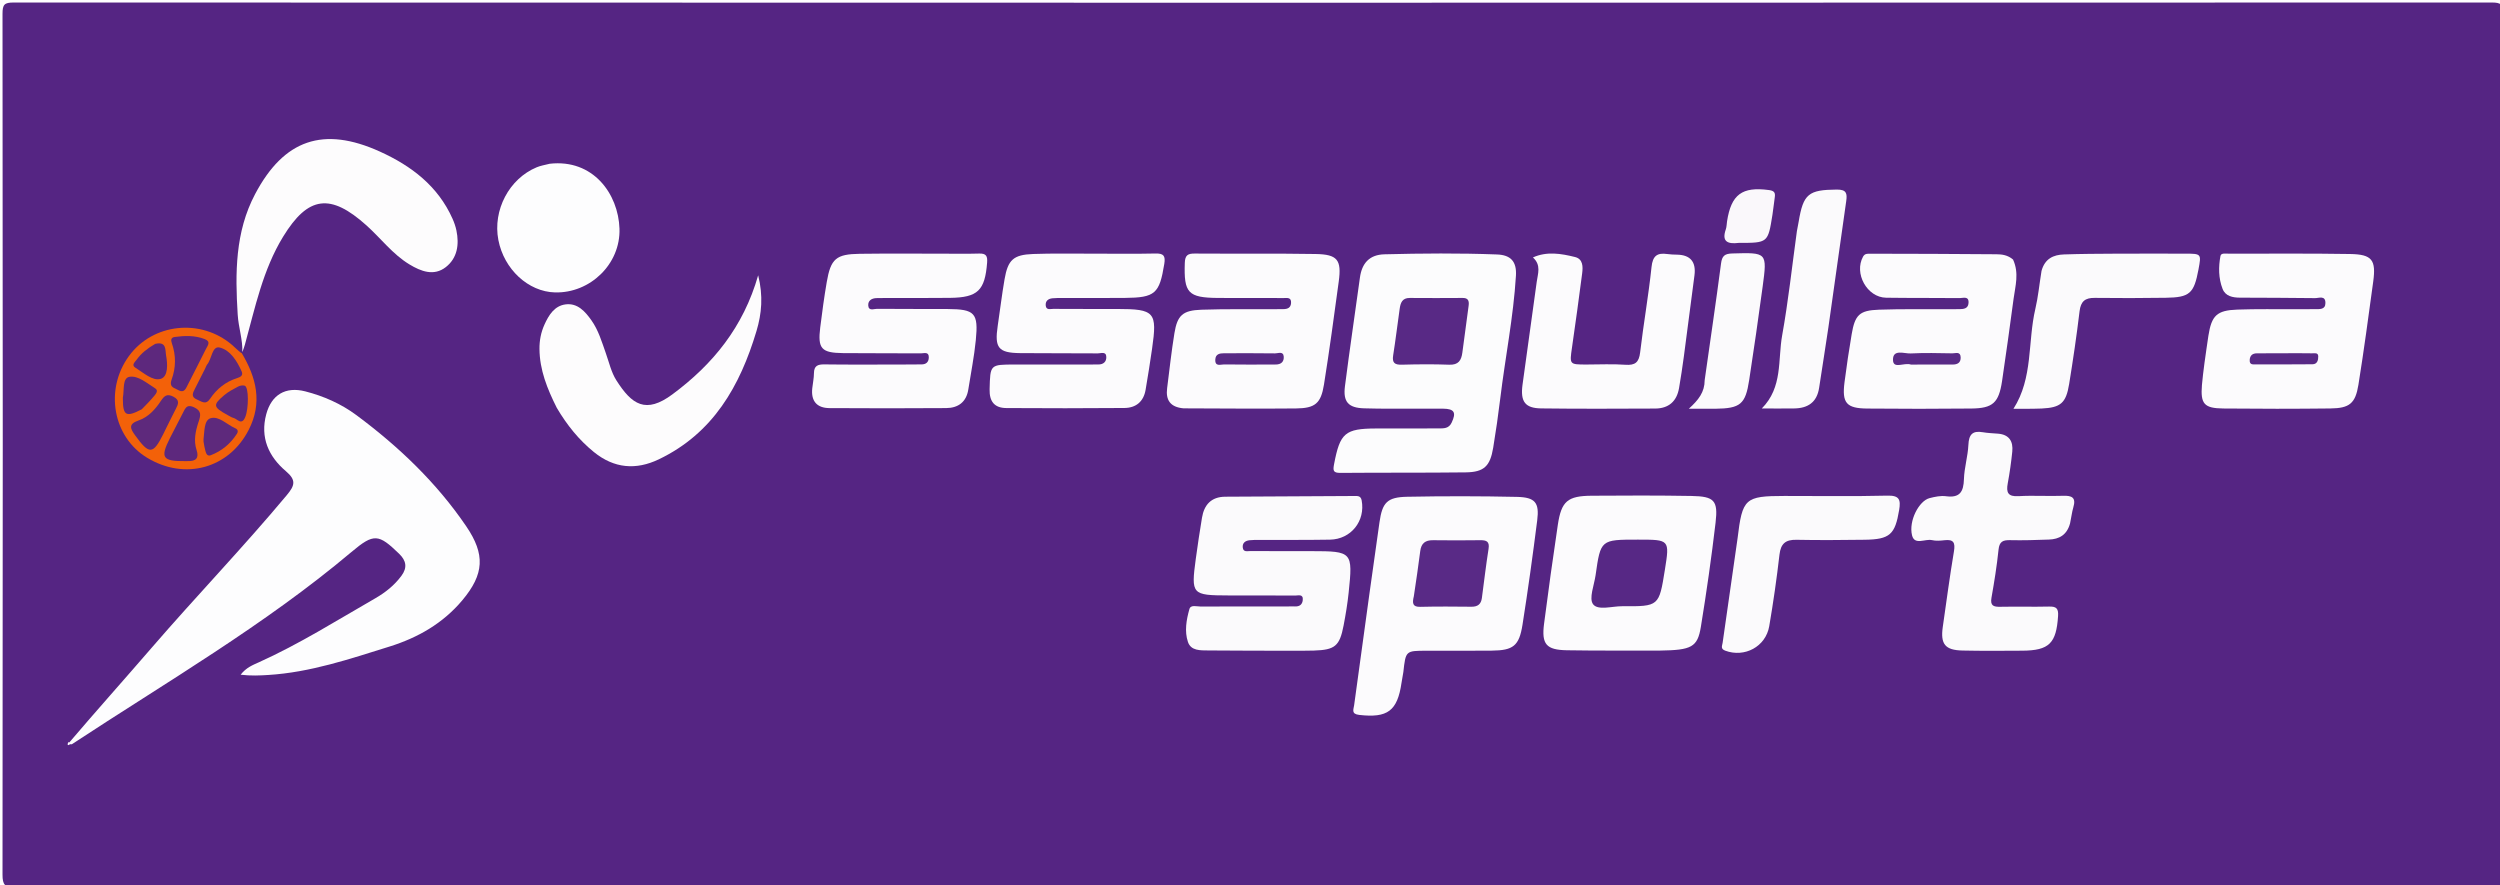
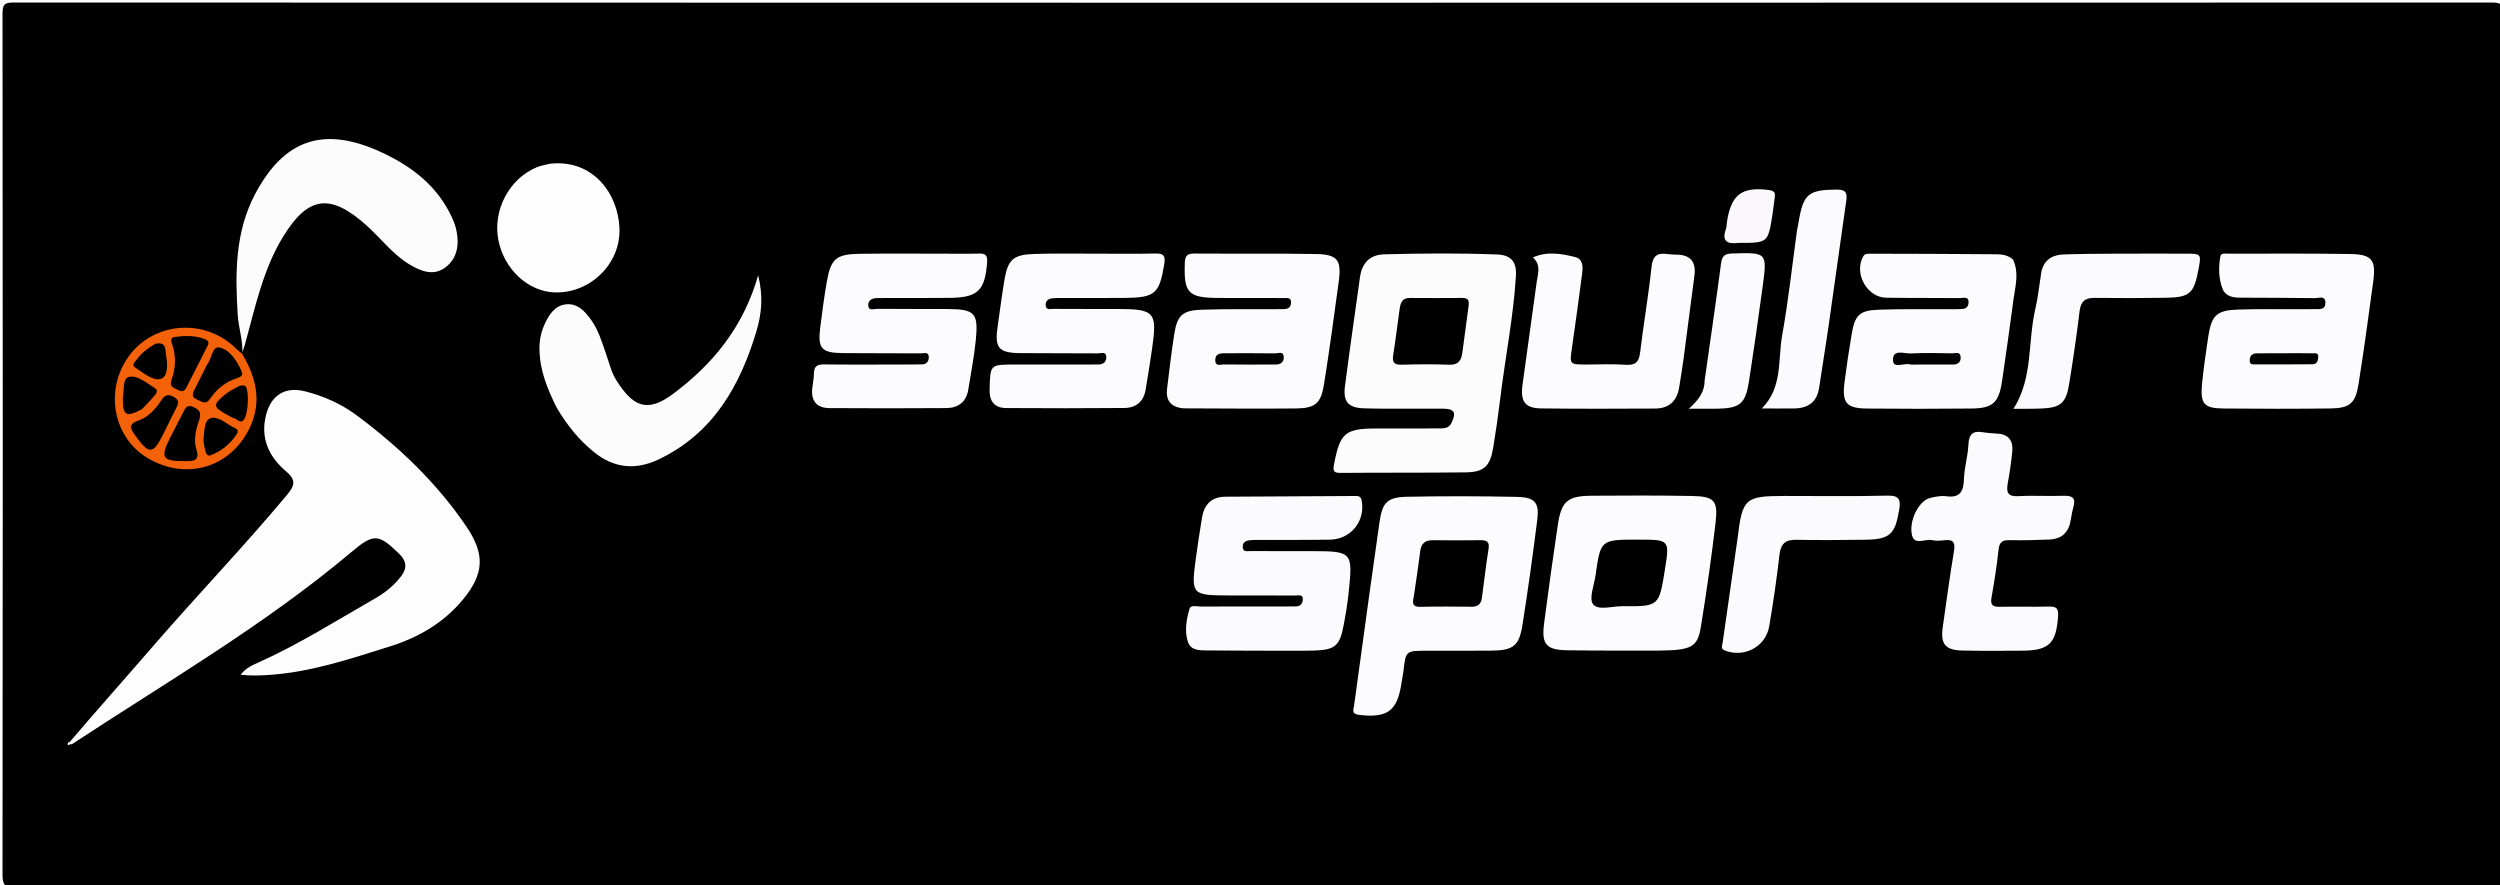
<svg xmlns="http://www.w3.org/2000/svg" version="1.1" id="Layer_1" x="0px" y="0px" width="100%" viewBox="0 0 899 318" enable-background="new 0 0 899 318" xml:space="preserve">
-   <path fill="#552583" opacity="1" stroke="none" d=" M566,319   C378.833,319 192.167,318.987 5.5,319.094   C1.751,319.096 0.901,318.25 0.905,314.5   C1.024,211.333 1.022,108.167 0.905,5   C0.901,1.576 1.577,0.905 5,0.906   C302,1.008 599,1.008 896,0.906   C899.423,0.905 900.099,1.576 900.096,5   C899.978,108.333 899.978,211.667 900.096,315   C900.099,318.424 899.424,319.099 896,319.095   C786.167,318.98 676.333,319 566,319  z" />
+   <path fill="#000000" opacity="1" stroke="none" d=" M566,319   C378.833,319 192.167,318.987 5.5,319.094   C1.751,319.096 0.901,318.25 0.905,314.5   C1.024,211.333 1.022,108.167 0.905,5   C0.901,1.576 1.577,0.905 5,0.906   C302,1.008 599,1.008 896,0.906   C899.423,0.905 900.099,1.576 900.096,5   C899.978,108.333 899.978,211.667 900.096,315   C900.099,318.424 899.424,319.099 896,319.095   C786.167,318.98 676.333,319 566,319  z" />
  <path fill="#FDFDFE" opacity="1" stroke="none" d=" M24.757,267.174   C34.673,255.546 44.654,244.386 54.437,233.055   C70.44,214.519 87.436,196.866 103.132,178.051   C106.007,174.605 106.615,172.669 102.808,169.44   C96.602,164.177 93.496,157.342 95.741,148.963   C97.612,141.982 102.642,138.912 109.76,140.733   C116.395,142.43 122.686,145.214 128.182,149.297   C143.374,160.586 156.955,173.518 167.666,189.266   C174.526,199.351 174.138,206.458 166.256,215.853   C159.277,224.173 150.253,229.319 140.08,232.498   C125.814,236.956 111.62,241.776 96.506,242.719   C93.381,242.914 90.322,243.074 86.528,242.628   C88.537,240.054 90.863,239.16 93.006,238.196   C107.606,231.624 121.124,223.093 134.961,215.143   C138.594,213.055 141.828,210.479 144.357,207.059   C146.542,204.103 146.087,201.611 143.531,199.137   C136.132,191.974 134.471,191.686 126.39,198.493   C95.213,224.753 60.019,245.157 25.836,267.637   C25.242,267.684 24.987,267.625 24.757,267.174  z" />
  <path fill="#FCFCFD" opacity="1" stroke="none" d=" M510.973,146.954   C503.812,146.929 497.142,147.049 490.482,146.835   C484.837,146.653 482.927,144.496 483.644,138.89   C485.313,125.846 487.24,112.834 489.032,99.805   C489.743,94.636 492.459,91.588 497.845,91.449   C511.336,91.102 524.828,90.993 538.32,91.505   C543.271,91.693 545.441,94.038 545.131,99.137   C544.232,113.96 541.286,128.511 539.502,143.214   C538.78,149.163 537.934,155.101 536.952,161.012   C535.847,167.667 533.639,169.784 527.054,169.864   C512.057,170.047 497.056,169.922 482.058,170.053   C479.35,170.076 479.296,169.2 479.743,166.859   C481.873,155.714 483.639,154.114 494.86,154.083   C502.36,154.063 509.859,154.076 517.359,154.06   C519.194,154.056 520.983,154.129 522,151.998   C523.742,148.351 523.006,147.009 518.967,146.96   C516.467,146.93 513.967,146.955 510.973,146.954  z" />
  <path fill="#FCFBFD" opacity="1" stroke="none" d=" M504.651,241.634   C504.375,243.212 504.159,244.358 503.991,245.511   C502.509,255.687 498.961,258.25 488.76,257.082   C485.805,256.743 486.742,255.101 486.94,253.633   C488.745,240.268 490.59,226.908 492.441,213.548   C493.63,204.973 494.829,196.398 496.058,187.828   C497.079,180.712 498.794,178.78 506.024,178.637   C519.181,178.377 532.351,178.389 545.507,178.681   C552.055,178.827 553.588,180.757 552.787,187.078   C551.197,199.631 549.468,212.17 547.49,224.667   C546.286,232.276 544.136,233.886 536.467,233.968   C528.635,234.051 520.801,234.003 512.968,234.007   C505.494,234.011 505.494,234.008 504.651,241.634  z" />
  <path fill="#FCFBFD" opacity="1" stroke="none" d=" M425.61,146.842   C420.725,146.403 419.168,143.773 419.697,139.608   C420.537,133.002 421.25,126.374 422.324,119.806   C423.376,113.377 425.306,111.609 432.016,111.376   C440.672,111.075 449.344,111.23 458.009,111.187   C459.176,111.182 460.342,111.168 461.508,111.158   C462.99,111.145 464.141,110.709 464.264,108.981   C464.42,106.772 462.744,107.189 461.525,107.18   C455.36,107.134 449.193,107.157 443.027,107.155   C441.361,107.154 439.694,107.158 438.028,107.144   C427.183,107.056 425.683,105.358 426.054,94.521   C426.147,91.808 427.107,91.16 429.601,91.178   C444.099,91.28 458.6,91.104 473.095,91.341   C480.98,91.47 482.473,93.457 481.412,101.235   C479.726,113.605 478.076,125.984 476.098,138.309   C475.01,145.087 472.89,146.808 466.04,146.878   C452.711,147.013 439.379,146.89 425.61,146.842  z" />
  <path fill="#FCFBFD" opacity="1" stroke="none" d=" M792.721,130.591   C793.243,127.024 793.643,123.885 794.135,120.76   C795.282,113.457 797.156,111.6 804.542,111.332   C811.532,111.078 818.537,111.218 825.536,111.189   C827.869,111.18 830.203,111.211 832.535,111.171   C834.177,111.144 836.214,111.394 836.222,108.955   C836.231,106.126 833.865,107.226 832.499,107.206   C823.502,107.072 814.502,107.092 805.504,107.038   C802.896,107.022 800.269,106.548 799.231,103.862   C797.763,100.068 797.734,95.997 798.479,92.045   C798.705,90.851 800.498,91.229 801.626,91.229   C816.124,91.232 830.625,91.103 845.119,91.343   C852.988,91.473 854.472,93.463 853.409,101.258   C851.721,113.628 850.072,126.007 848.094,138.332   C847.008,145.09 844.88,146.8 838.017,146.881   C825.187,147.032 812.354,147.031 799.524,146.895   C792.576,146.821 791.274,145.231 791.816,138.469   C792.016,135.981 792.362,133.505 792.721,130.591  z" />
  <path fill="#FCFBFD" opacity="1" stroke="none" d=" M723.896,93.339   C726.129,98.242 724.708,102.816 724.094,107.373   C722.761,117.26 721.422,127.147 719.944,137.013   C718.771,144.85 716.63,146.825 708.895,146.906   C696.414,147.038 683.93,147.036 671.449,146.915   C663.929,146.842 662.333,144.91 663.29,137.427   C664.028,131.657 664.889,125.899 665.866,120.164   C667.049,113.219 668.658,111.613 675.652,111.367   C683.964,111.075 692.292,111.229 700.613,111.189   C701.944,111.183 703.276,111.182 704.607,111.171   C706.187,111.158 707.744,110.972 707.884,108.966   C708.068,106.328 705.948,107.209 704.71,107.195   C695.89,107.097 687.068,107.195 678.249,107.059   C671.376,106.953 666.619,98.291 669.964,92.273   C670.59,91.147 671.553,91.232 672.511,91.235   C687.655,91.272 702.799,91.287 717.942,91.432   C719.881,91.45 721.954,91.685 723.896,93.339  z" />
  <path fill="#FBFAFC" opacity="1" stroke="none" d=" M465.967,234.009   C455.145,233.984 444.816,234.008 434.488,233.903   C431.695,233.875 428.269,234.063 427.187,230.855   C425.893,227.021 426.624,222.887 427.702,219.049   C428.178,217.353 430.342,218.121 431.749,218.113   C442.077,218.059 452.406,218.085 462.735,218.083   C463.734,218.083 464.735,218.037 465.733,218.075   C467.339,218.137 468.303,217.373 468.47,215.818   C468.721,213.478 466.839,214.175 465.734,214.166   C457.738,214.099 449.741,214.141 441.745,214.121   C428.589,214.09 428.283,213.765 430,200.997   C430.665,196.049 431.423,191.113 432.232,186.187   C433.004,181.49 435.595,178.652 440.596,178.617   C456.086,178.511 471.575,178.432 487.064,178.36   C488.202,178.355 489.336,178.255 489.653,179.936   C491.047,187.321 485.847,193.934 478.25,194.061   C469.756,194.203 461.258,194.132 452.762,194.163   C451.597,194.167 450.421,194.135 449.27,194.278   C447.79,194.462 446.716,195.255 446.897,196.898   C447.09,198.652 448.603,198.15 449.635,198.157   C456.965,198.207 464.295,198.18 471.625,198.19   C486.283,198.211 486.516,198.43 484.976,213.105   C484.56,217.07 483.908,221.022 483.155,224.939   C481.733,232.346 480.046,233.708 472.458,233.945   C470.46,234.007 468.46,233.989 465.967,234.009  z" />
  <path fill="#FCFBFD" opacity="1" stroke="none" d=" M393,91.215   C400.829,91.215 408.16,91.328 415.485,91.162   C418.448,91.095 419.151,91.978 418.675,94.908   C416.936,105.604 415.426,107.039 404.442,107.133   C396.947,107.197 389.451,107.149 381.956,107.161   C380.791,107.163 379.62,107.149 378.463,107.264   C376.96,107.414 375.898,108.201 376.038,109.834   C376.192,111.642 377.739,111.067 378.749,111.074   C386.41,111.129 394.072,111.099 401.734,111.11   C415.249,111.131 416.187,112.182 414.284,125.406   C413.574,130.344 412.799,135.273 411.956,140.189   C411.233,144.414 408.501,146.677 404.346,146.712   C390.191,146.831 376.035,146.831 361.881,146.735   C357.63,146.707 355.745,144.409 355.864,139.982   C356.102,131.089 355.958,131.086 364.942,131.085   C373.937,131.085 382.931,131.085 391.926,131.082   C392.925,131.082 393.925,131.038 394.923,131.06   C396.767,131.101 397.868,130.089 397.832,128.387   C397.787,126.239 395.893,127.086 394.807,127.076   C385.481,126.991 376.152,127.08 366.826,126.98   C358.997,126.896 357.593,125.082 358.778,117.189   C359.618,111.594 360.274,105.969 361.242,100.397   C362.454,93.419 364.427,91.598 371.516,91.337   C378.503,91.079 385.505,91.238 393,91.215  z" />
  <path fill="#FCFBFD" opacity="1" stroke="none" d=" M323.935,131.086   C326.755,131.07 329.086,131.054 331.417,131.039   C333.019,131.028 333.926,130.213 333.994,128.627   C334.093,126.315 332.256,127.078 331.156,127.069   C321.833,126.995 312.508,127.074 303.185,126.978   C295.353,126.897 294.01,125.374 294.953,117.759   C295.628,112.312 296.367,106.868 297.292,101.46   C298.732,93.046 300.644,91.38 309.171,91.268   C318.826,91.142 328.484,91.222 338.141,91.216   C342.803,91.213 347.469,91.321 352.126,91.177   C354.673,91.098 355.148,92.133 354.965,94.456   C354.179,104.444 351.645,106.983 341.653,107.112   C333.996,107.211 326.336,107.146 318.677,107.158   C317.512,107.159 316.346,107.165 315.181,107.199   C313.452,107.25 312.111,108.083 312.22,109.85   C312.351,111.964 314.268,111.045 315.364,111.057   C323.855,111.148 332.347,111.072 340.838,111.128   C350.542,111.193 351.868,112.532 350.901,122.318   C350.313,128.263 349.131,134.149 348.203,140.059   C347.491,144.601 344.547,146.717 340.225,146.748   C326.242,146.849 312.257,146.845 298.274,146.753   C293.751,146.723 291.597,144.235 292.088,139.652   C292.283,137.833 292.681,136.021 292.698,134.203   C292.723,131.525 294.058,131.005 296.473,131.038   C305.462,131.16 314.454,131.086 323.935,131.086  z" />
  <path fill="#FCFBFD" opacity="1" stroke="none" d=" M596.902,233.949   C585.438,233.926 574.457,234.022 563.48,233.836   C556.01,233.71 554.289,231.667 555.245,224.293   C556.784,212.427 558.42,200.571 560.194,188.737   C561.471,180.216 563.698,178.326 572.375,178.265   C584.351,178.18 596.332,178.132 608.306,178.35   C616.437,178.499 617.858,179.956 616.924,187.911   C615.452,200.45 613.662,212.962 611.63,225.424   C610.435,232.744 608.265,233.786 596.902,233.949  z" />
  <path fill="#FDFCFD" opacity="1" stroke="none" d=" M87.143,126.607   C87.326,122.252 85.765,117.758 85.476,113.127   C84.546,98.243 84.529,83.423 91.74,69.787   C102.131,50.135 116.298,45.305 136.59,54.501   C147.9,59.626 157.479,66.874 162.731,78.659   C163.334,80.013 163.832,81.448 164.133,82.896   C165.183,87.94 164.461,92.816 160.311,96.056   C156.031,99.397 151.384,97.582 147.267,95.101   C141.211,91.451 136.97,85.71 131.779,81.052   C118.874,69.471 110.845,70.348 101.818,85.1   C94.499,97.059 91.734,110.663 88.068,123.933   C87.851,124.718 87.569,125.486 87.143,126.607  z" />
  <path fill="#FBFAFC" opacity="1" stroke="none" d=" M744.393,188.215   C743.247,192.415 740.455,193.892 736.815,194.027   C732.153,194.2 727.483,194.353 722.823,194.24   C720.23,194.177 718.975,194.76 718.676,197.645   C718.076,203.436 717.153,209.202 716.136,214.937   C715.615,217.879 716.919,218.249 719.355,218.198   C725.186,218.079 731.023,218.259 736.853,218.118   C739.452,218.056 740.261,218.786 740.082,221.531   C739.444,231.308 736.909,233.926 727.211,233.987   C720.045,234.032 712.876,234.091 705.713,233.933   C699.45,233.795 697.739,231.622 698.626,225.431   C699.926,216.367 701.129,207.287 702.642,198.258   C703.167,195.125 702.496,193.879 699.239,194.265   C697.76,194.44 696.178,194.568 694.757,194.233   C692.312,193.656 688.484,196.19 687.573,192.518   C686.281,187.308 690.079,180.096 693.863,179.126   C695.781,178.635 697.874,178.186 699.788,178.446   C704.738,179.12 706.1,176.855 706.232,172.314   C706.352,168.181 707.652,164.087 707.836,159.949   C708.001,156.238 709.332,154.791 713.009,155.429   C714.808,155.741 716.654,155.798 718.48,155.945   C722.515,156.27 723.994,158.724 723.613,162.424   C723.222,166.23 722.688,170.032 721.988,173.794   C721.372,177.101 722.041,178.648 725.88,178.42   C731.195,178.106 736.547,178.488 741.873,178.289   C745.102,178.168 746.614,178.935 745.566,182.454   C745.047,184.198 744.869,186.044 744.393,188.215  z" />
  <path fill="#FDFCFD" opacity="1" stroke="none" d=" M200.232,146.682   C196.755,139.767 194.057,133.005 193.993,125.471   C193.967,122.428 194.534,119.499 195.784,116.737   C197.335,113.308 199.372,109.98 203.372,109.459   C207.689,108.896 210.437,112.029 212.67,115.18   C215.189,118.733 216.417,122.943 217.86,127.023   C219.022,130.308 219.805,133.869 221.634,136.75   C227.241,145.581 232.227,148.902 241.784,141.819   C256.381,131 267.302,117.64 272.639,98.991   C274.485,106.438 273.91,112.76 272.036,119.029   C266.117,138.828 256.446,155.834 236.884,165.185   C228.691,169.1 220.85,168.469 213.56,162.552   C208.167,158.174 203.929,152.919 200.232,146.682  z" />
  <path fill="#FCFBFD" opacity="1" stroke="none" d=" M551.24,92.579   C556.206,90.323 561.367,91.173 566.406,92.432   C569.255,93.144 569.253,95.91 568.95,98.264   C567.802,107.177 566.573,116.08 565.29,124.974   C564.409,131.079 564.346,131.074 570.459,131.084   C575.124,131.091 579.809,130.826 584.449,131.169   C588.019,131.433 589.372,130.304 589.795,126.716   C591.003,116.469 592.816,106.29 593.887,96.031   C594.308,91.995 595.909,90.829 599.552,91.35   C600.702,91.515 601.875,91.556 603.039,91.575   C607.969,91.659 609.933,94.277 609.332,98.994   C608.09,108.735 606.818,118.472 605.513,128.206   C605.004,131.999 604.431,135.786 603.785,139.558   C602.964,144.348 600.03,146.894 595.191,146.915   C581.529,146.973 567.865,147.047 554.206,146.863   C548.415,146.785 546.688,144.419 547.494,138.384   C549.148,126.01 550.966,113.658 552.615,101.283   C552.996,98.428 554.294,95.322 551.24,92.579  z" />
  <path fill="#FDFDFE" opacity="1" stroke="none" d=" M197.693,58.885   C213.279,57.129 222.346,69.7 222.765,82.207   C223.192,94.942 212.207,105.484 199.575,105.155   C189.959,104.905 181.234,96.827 179.21,86.3   C177.147,75.575 183.087,64.265 193.008,60.15   C194.373,59.584 195.868,59.333 197.693,58.885  z" />
  <path fill="#FBFAFC" opacity="1" stroke="none" d=" M734.132,97.42   C735.337,92.974 738.45,91.626 742.185,91.496   C748.34,91.283 754.503,91.253 760.663,91.223   C768.99,91.181 777.318,91.208 785.646,91.214   C791.636,91.218 791.636,91.224 790.57,96.921   C788.954,105.559 787.421,106.959 778.774,107.08   C770.281,107.2 761.785,107.236 753.292,107.12   C749.802,107.072 748.24,108.355 747.812,111.928   C746.763,120.681 745.476,129.411 744.062,138.114   C742.947,144.98 740.997,146.574 734.197,146.904   C732.201,147 730.201,146.985 728.202,147.006   C726.876,147.021 725.549,147.009 724.034,147.009   C731.152,135.878 729.12,122.974 731.903,111.109   C732.926,106.748 733.345,102.246 734.132,97.42  z" />
  <path fill="#FBFAFC" opacity="1" stroke="none" d=" M624.818,193.657   C626.561,179.193 627.471,178.37 641.647,178.346   C653.979,178.324 666.317,178.544 678.641,178.229   C683.014,178.117 683.558,179.649 682.936,183.383   C681.469,192.194 679.632,193.977 670.511,194.095   C662.346,194.2 654.177,194.276 646.015,194.109   C642.085,194.029 640.357,195.479 639.898,199.466   C638.908,208.062 637.677,216.639 636.22,225.169   C634.957,232.569 627.31,236.591 620.364,233.969   C618.603,233.304 619.31,232.187 619.453,231.17   C621.2,218.807 622.981,206.448 624.818,193.657  z" />
  <path fill="#FBFAFC" opacity="1" stroke="none" d=" M646.16,83.141   C646.407,81.732 646.631,80.758 646.793,79.775   C648.46,69.68 650.343,68.259 660.501,68.17   C663.998,68.14 664.301,69.548 663.897,72.349   C661.718,87.478 659.655,102.623 657.486,117.753   C656.45,124.983 655.23,132.187 654.164,139.414   C653.395,144.619 650.176,146.802 645.209,146.876   C641.557,146.93 637.904,146.887 633.542,146.887   C641.135,139.249 639.278,129.424 640.869,120.577   C643.073,108.325 644.403,95.915 646.16,83.141  z" />
  <path fill="#F36109" opacity="1" stroke="none" d=" M86.87,126.892   C92.177,135.705 94.483,144.785 89.398,154.651   C82.288,168.449 66.505,172.824 52.934,164.627   C40.586,157.167 37.535,140.132 46.377,128.017   C54.965,116.249 72.19,114.394 83.452,124.04   C84.459,124.902 85.375,125.87 86.651,126.871   C86.969,126.953 86.871,126.941 86.87,126.892  z" />
  <path fill="#FBFAFC" opacity="1" stroke="none" d=" M613.002,136.705   C615.013,122.444 617.078,108.62 618.884,94.761   C619.245,91.989 620.212,91.227 622.913,91.148   C635.438,90.782 635.512,90.71 633.849,103.075   C632.342,114.288 630.713,125.486 629.007,136.671   C627.677,145.388 625.833,146.871 616.862,146.986   C614.083,147.021 611.304,146.991 607.287,146.991   C610.791,143.829 612.996,141 613.002,136.705  z" />
  <path fill="#FAF8FB" opacity="1" stroke="none" d=" M625.274,87.343   C620.959,87.884 619.153,86.671 620.59,82.515   C620.911,81.589 620.899,80.549 621.052,79.563   C622.543,69.919 626.461,67.052 636.082,68.339   C637.792,68.568 638.478,69.107 638.224,70.815   C637.907,72.952 637.709,75.107 637.37,77.24   C635.762,87.345 635.751,87.343 625.274,87.343  z" />
  <path fill="#FDFDFE" opacity="1" stroke="none" d=" M25.326,267.497   C24.876,267.863 23.941,268.527 24.52,266.905   C24.906,266.939 25.03,267.095 25.326,267.497  z" />
-   <path fill="#582985" opacity="1" stroke="none" d=" M528.114,109.983   C527.336,115.881 526.571,121.316 525.868,126.76   C525.504,129.579 524.471,131.281 521.135,131.151   C515.484,130.932 509.814,130.985 504.158,131.145   C501.568,131.218 500.546,130.529 500.981,127.79   C501.868,122.206 502.528,116.586 503.33,110.988   C503.628,108.902 504.245,107.117 506.956,107.144   C513.282,107.206 519.608,107.175 525.934,107.142   C527.611,107.134 528.436,107.776 528.114,109.983  z" />
-   <path fill="#592A86" opacity="1" stroke="none" d=" M508.416,214.407   C509.25,208.717 510.066,203.473 510.713,198.208   C511.065,195.339 512.547,194.22 515.357,194.26   C520.998,194.341 526.643,194.323 532.285,194.256   C534.49,194.229 535.707,194.673 535.288,197.341   C534.36,203.236 533.673,209.169 532.88,215.086   C532.591,217.236 531.402,218.202 529.179,218.18   C523.039,218.118 516.895,218.064 510.758,218.22   C507.949,218.292 507.802,216.929 508.416,214.407  z" />
-   <path fill="#582985" opacity="1" stroke="none" d=" M458.513,131.081   C452.103,131.092 446.147,131.146 440.194,131.051   C438.979,131.032 436.902,131.957 437.018,129.331   C437.106,127.321 438.551,127.032 440.163,127.032   C446.284,127.031 452.405,126.974 458.524,127.074   C459.608,127.092 461.498,126.173 461.635,128.271   C461.738,129.842 460.931,131.162 458.513,131.081  z" />
-   <path fill="#582985" opacity="1" stroke="none" d=" M821.992,127.024   C825.455,127.026 828.429,126.991 831.402,127.053   C832.267,127.071 833.62,126.68 833.64,128.149   C833.659,129.464 833.32,130.972 831.585,130.99   C824.483,131.063 817.38,131.044 810.277,131.031   C809.259,131.029 808.921,130.367 808.992,129.401   C809.112,127.773 810.043,127.067 811.591,127.057   C814.895,127.037 818.199,127.034 821.992,127.024  z" />
-   <path fill="#592A86" opacity="1" stroke="none" d=" M687.177,131.1   C684.699,130.257 680.792,132.871 680.718,129.444   C680.63,125.412 684.774,127.222 687.087,127.101   C692.073,126.84 697.083,126.97 702.081,127.061   C703.189,127.081 705.008,126.264 705.057,128.527   C705.1,130.459 703.906,131.096 702.15,131.091   C697.317,131.08 692.484,131.095 687.177,131.1  z" />
-   <path fill="#572885" opacity="1" stroke="none" d=" M588.997,194.051   C600.423,194.051 600.424,194.051 598.689,204.909   C596.592,218.034 596.592,218.084 583.319,218.001   C579.699,217.978 574.632,219.609 572.873,217.285   C571.305,215.214 573.265,210.419 573.773,206.842   C575.591,194.049 575.608,194.051 588.997,194.051  z" />
-   <path fill="#5D287D" opacity="1" stroke="none" d=" M73.69,132.685   C74.082,131.908 74.219,131.393 74.528,131.021   C76.203,129.004 76.225,124.277 79.038,124.978   C82.793,125.914 85.222,129.784 86.887,133.529   C87.551,135.022 86.51,135.574 85.262,135.967   C81.134,137.269 77.917,139.867 75.547,143.4   C73.959,145.766 72.485,144.344 70.873,143.691   C68.483,142.724 69.377,141.213 70.15,139.691   C71.279,137.469 72.394,135.239 73.69,132.685  z" />
-   <path fill="#5D287D" opacity="1" stroke="none" d=" M67.177,139.055   C65.851,141.927 64.319,140.239 62.941,139.689   C61.467,139.102 61.129,138.114 61.704,136.533   C63.282,132.195 63.336,127.792 61.788,123.407   C61.409,122.332 61.452,121.366 62.804,121.18   C66.435,120.681 70.045,120.571 73.572,121.917   C75.979,122.836 74.677,124.248 74.072,125.467   C71.868,129.909 69.589,134.314 67.177,139.055  z" />
-   <path fill="#5E297C" opacity="1" stroke="none" d=" M59.468,154.553   C59.071,155.329 58.874,155.787 58.65,156.232   C55.013,163.487 53.62,163.5 48.629,156.602   C46.895,154.206 46,152.51 49.792,151.209   C53.356,149.985 55.865,147.185 57.905,144.097   C59.073,142.329 60.102,141.487 62.324,142.632   C64.774,143.894 64.117,145.332 63.198,147.091   C61.969,149.445 60.832,151.847 59.468,154.553  z" />
-   <path fill="#5D287D" opacity="1" stroke="none" d=" M65.357,149.288   C66.495,147.367 66.761,145.049 69.781,146.465   C72.528,147.754 72.2,149.324 71.425,151.64   C70.322,154.934 69.543,158.364 70.698,161.866   C71.647,164.742 70.423,165.892 67.608,165.81   C67.277,165.801 66.946,165.817 66.614,165.82   C58.392,165.892 57.546,164.635 61.094,157.567   C62.43,154.906 63.808,152.267 65.357,149.288  z" />
-   <path fill="#5E297C" opacity="1" stroke="none" d=" M50.981,147.179   C45.326,150.16 44.188,149.462 44.183,143.427   C44.183,143.262 44.159,143.092 44.191,142.932   C44.721,140.265 43.938,135.932 46.577,135.496   C49.688,134.982 52.879,137.836 55.808,139.659   C56.996,140.398 56.163,141.511 55.593,142.208   C54.242,143.859 52.735,145.381 50.981,147.179  z" />
-   <path fill="#5E297C" opacity="1" stroke="none" d=" M73.194,158.814   C73.187,158.249 73.17,158.082 73.191,157.92   C73.558,155.166 73.318,151.11 75.735,150.389   C78.727,149.495 81.614,152.696 84.603,154   C85.559,154.417 85.722,155.167 85.191,155.992   C82.892,159.564 79.764,162.174 75.802,163.696   C74.513,164.191 74.112,163.081 73.848,162.1   C73.592,161.149 73.415,160.177 73.194,158.814  z" />
-   <path fill="#5D287D" opacity="1" stroke="none" d=" M55.798,123.661   C60.008,122.648 59.378,125.974 59.723,127.819   C60.293,130.871 60.526,135.397 57.803,136.238   C54.91,137.133 51.558,134.005 48.647,132.204   C47.134,131.269 48.56,130.152 49.157,129.317   C50.816,127 53.03,125.279 55.798,123.661  z" />
-   <path fill="#5E297C" opacity="1" stroke="none" d=" M81.809,149.24   C76.604,146.375 76.462,145.654 80.615,142.117   C82.097,140.856 83.889,139.929 85.625,139.011   C86.297,138.655 87.29,138.476 87.99,138.692   C89.518,139.165 89.445,146.996 88.191,149.986   C86.847,153.191 85.329,150.58 83.904,150.264   C83.279,150.125 82.718,149.7 81.809,149.24  z" />
+   <path fill="#000000" opacity="1" stroke="none" d=" M528.114,109.983   C527.336,115.881 526.571,121.316 525.868,126.76   C525.504,129.579 524.471,131.281 521.135,131.151   C515.484,130.932 509.814,130.985 504.158,131.145   C501.568,131.218 500.546,130.529 500.981,127.79   C501.868,122.206 502.528,116.586 503.33,110.988   C503.628,108.902 504.245,107.117 506.956,107.144   C513.282,107.206 519.608,107.175 525.934,107.142   C527.611,107.134 528.436,107.776 528.114,109.983  z" />
+   <path fill="#000000" opacity="1" stroke="none" d=" M508.416,214.407   C509.25,208.717 510.066,203.473 510.713,198.208   C511.065,195.339 512.547,194.22 515.357,194.26   C520.998,194.341 526.643,194.323 532.285,194.256   C534.49,194.229 535.707,194.673 535.288,197.341   C534.36,203.236 533.673,209.169 532.88,215.086   C532.591,217.236 531.402,218.202 529.179,218.18   C523.039,218.118 516.895,218.064 510.758,218.22   C507.949,218.292 507.802,216.929 508.416,214.407  z" />
+   <path fill="#000000" opacity="1" stroke="none" d=" M458.513,131.081   C452.103,131.092 446.147,131.146 440.194,131.051   C438.979,131.032 436.902,131.957 437.018,129.331   C437.106,127.321 438.551,127.032 440.163,127.032   C446.284,127.031 452.405,126.974 458.524,127.074   C459.608,127.092 461.498,126.173 461.635,128.271   C461.738,129.842 460.931,131.162 458.513,131.081  z" />
+   <path fill="#000000" opacity="1" stroke="none" d=" M821.992,127.024   C825.455,127.026 828.429,126.991 831.402,127.053   C832.267,127.071 833.62,126.68 833.64,128.149   C833.659,129.464 833.32,130.972 831.585,130.99   C824.483,131.063 817.38,131.044 810.277,131.031   C809.259,131.029 808.921,130.367 808.992,129.401   C809.112,127.773 810.043,127.067 811.591,127.057   C814.895,127.037 818.199,127.034 821.992,127.024  z" />
+   <path fill="#000000" opacity="1" stroke="none" d=" M687.177,131.1   C684.699,130.257 680.792,132.871 680.718,129.444   C680.63,125.412 684.774,127.222 687.087,127.101   C692.073,126.84 697.083,126.97 702.081,127.061   C703.189,127.081 705.008,126.264 705.057,128.527   C705.1,130.459 703.906,131.096 702.15,131.091   C697.317,131.08 692.484,131.095 687.177,131.1  z" />
+   <path fill="#000000" opacity="1" stroke="none" d=" M588.997,194.051   C600.423,194.051 600.424,194.051 598.689,204.909   C596.592,218.034 596.592,218.084 583.319,218.001   C579.699,217.978 574.632,219.609 572.873,217.285   C571.305,215.214 573.265,210.419 573.773,206.842   C575.591,194.049 575.608,194.051 588.997,194.051  z" />
+   <path fill="#000000" opacity="1" stroke="none" d=" M73.69,132.685   C74.082,131.908 74.219,131.393 74.528,131.021   C76.203,129.004 76.225,124.277 79.038,124.978   C82.793,125.914 85.222,129.784 86.887,133.529   C87.551,135.022 86.51,135.574 85.262,135.967   C81.134,137.269 77.917,139.867 75.547,143.4   C73.959,145.766 72.485,144.344 70.873,143.691   C68.483,142.724 69.377,141.213 70.15,139.691   C71.279,137.469 72.394,135.239 73.69,132.685  z" />
+   <path fill="#000000" opacity="1" stroke="none" d=" M67.177,139.055   C65.851,141.927 64.319,140.239 62.941,139.689   C61.467,139.102 61.129,138.114 61.704,136.533   C63.282,132.195 63.336,127.792 61.788,123.407   C61.409,122.332 61.452,121.366 62.804,121.18   C66.435,120.681 70.045,120.571 73.572,121.917   C75.979,122.836 74.677,124.248 74.072,125.467   C71.868,129.909 69.589,134.314 67.177,139.055  z" />
+   <path fill="#000000" opacity="1" stroke="none" d=" M59.468,154.553   C59.071,155.329 58.874,155.787 58.65,156.232   C55.013,163.487 53.62,163.5 48.629,156.602   C46.895,154.206 46,152.51 49.792,151.209   C53.356,149.985 55.865,147.185 57.905,144.097   C59.073,142.329 60.102,141.487 62.324,142.632   C64.774,143.894 64.117,145.332 63.198,147.091   C61.969,149.445 60.832,151.847 59.468,154.553  z" />
+   <path fill="#000000" opacity="1" stroke="none" d=" M65.357,149.288   C66.495,147.367 66.761,145.049 69.781,146.465   C72.528,147.754 72.2,149.324 71.425,151.64   C70.322,154.934 69.543,158.364 70.698,161.866   C71.647,164.742 70.423,165.892 67.608,165.81   C67.277,165.801 66.946,165.817 66.614,165.82   C58.392,165.892 57.546,164.635 61.094,157.567   C62.43,154.906 63.808,152.267 65.357,149.288  z" />
+   <path fill="#000000" opacity="1" stroke="none" d=" M50.981,147.179   C45.326,150.16 44.188,149.462 44.183,143.427   C44.183,143.262 44.159,143.092 44.191,142.932   C44.721,140.265 43.938,135.932 46.577,135.496   C49.688,134.982 52.879,137.836 55.808,139.659   C56.996,140.398 56.163,141.511 55.593,142.208   C54.242,143.859 52.735,145.381 50.981,147.179  z" />
+   <path fill="#000000" opacity="1" stroke="none" d=" M73.194,158.814   C73.187,158.249 73.17,158.082 73.191,157.92   C73.558,155.166 73.318,151.11 75.735,150.389   C78.727,149.495 81.614,152.696 84.603,154   C85.559,154.417 85.722,155.167 85.191,155.992   C82.892,159.564 79.764,162.174 75.802,163.696   C74.513,164.191 74.112,163.081 73.848,162.1   C73.592,161.149 73.415,160.177 73.194,158.814  z" />
+   <path fill="#000000" opacity="1" stroke="none" d=" M55.798,123.661   C60.008,122.648 59.378,125.974 59.723,127.819   C60.293,130.871 60.526,135.397 57.803,136.238   C54.91,137.133 51.558,134.005 48.647,132.204   C47.134,131.269 48.56,130.152 49.157,129.317   C50.816,127 53.03,125.279 55.798,123.661  z" />
+   <path fill="#000000" opacity="1" stroke="none" d=" M81.809,149.24   C76.604,146.375 76.462,145.654 80.615,142.117   C82.097,140.856 83.889,139.929 85.625,139.011   C86.297,138.655 87.29,138.476 87.99,138.692   C89.518,139.165 89.445,146.996 88.191,149.986   C86.847,153.191 85.329,150.58 83.904,150.264   C83.279,150.125 82.718,149.7 81.809,149.24  z" />
</svg>
